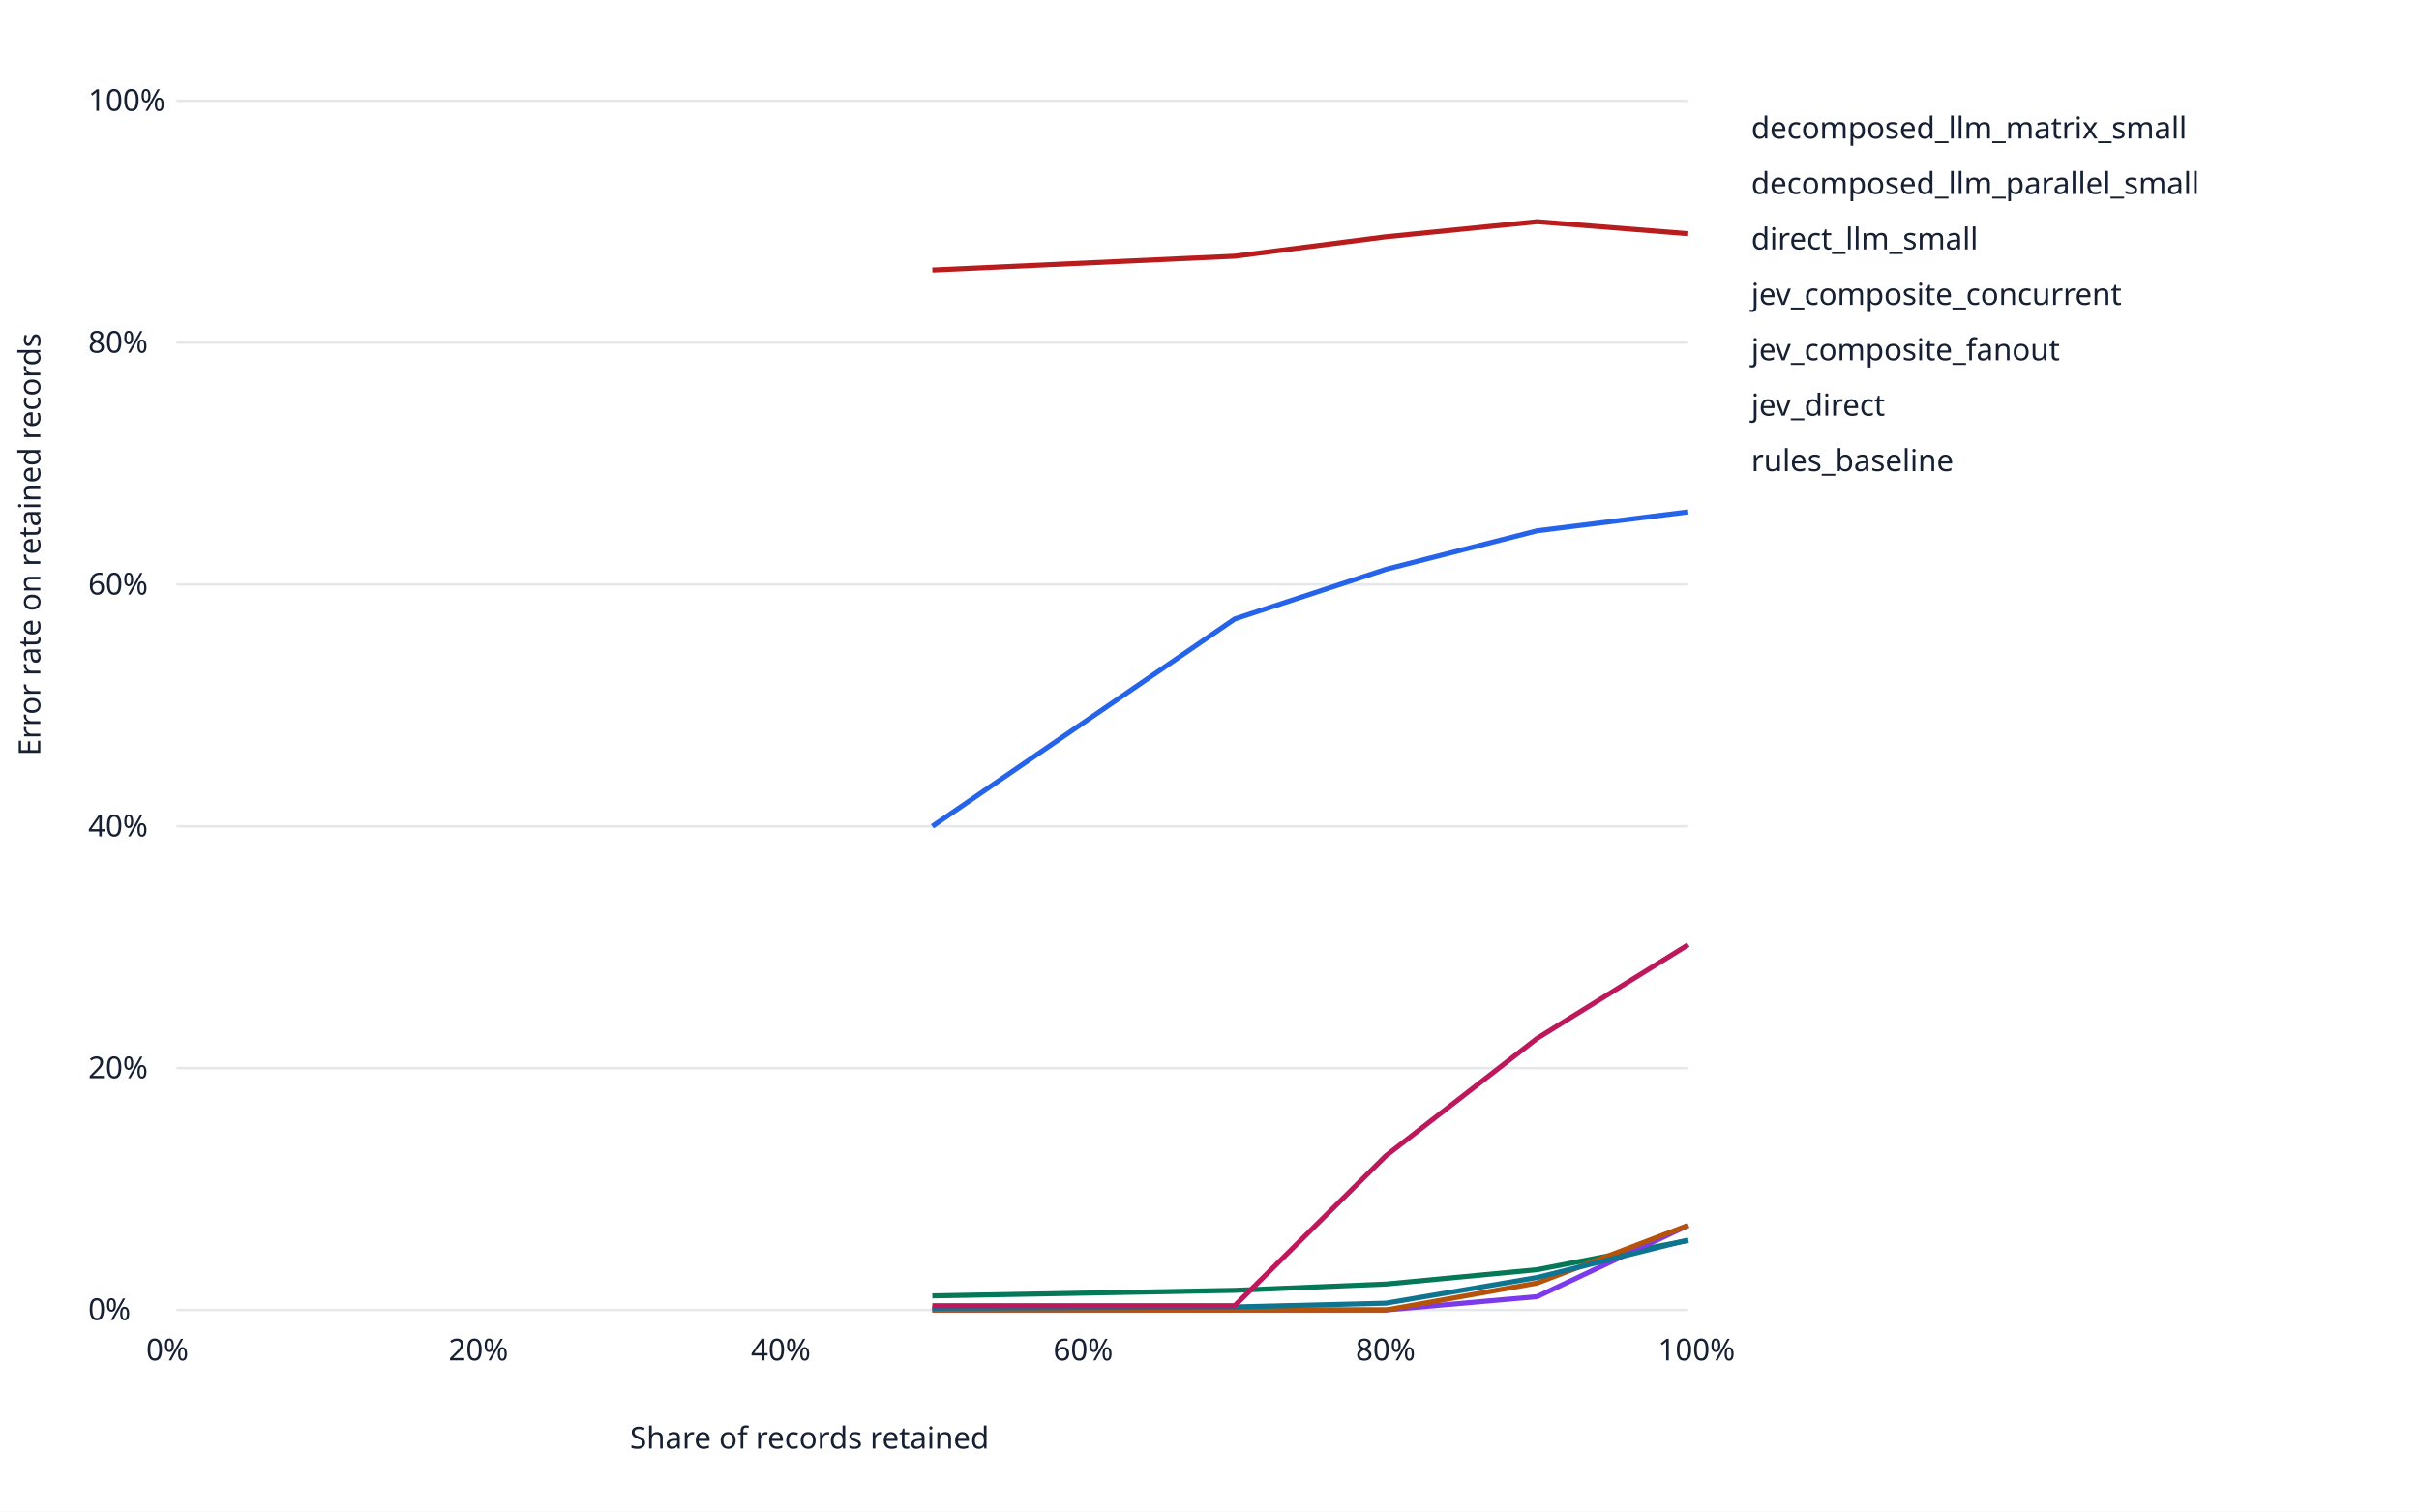
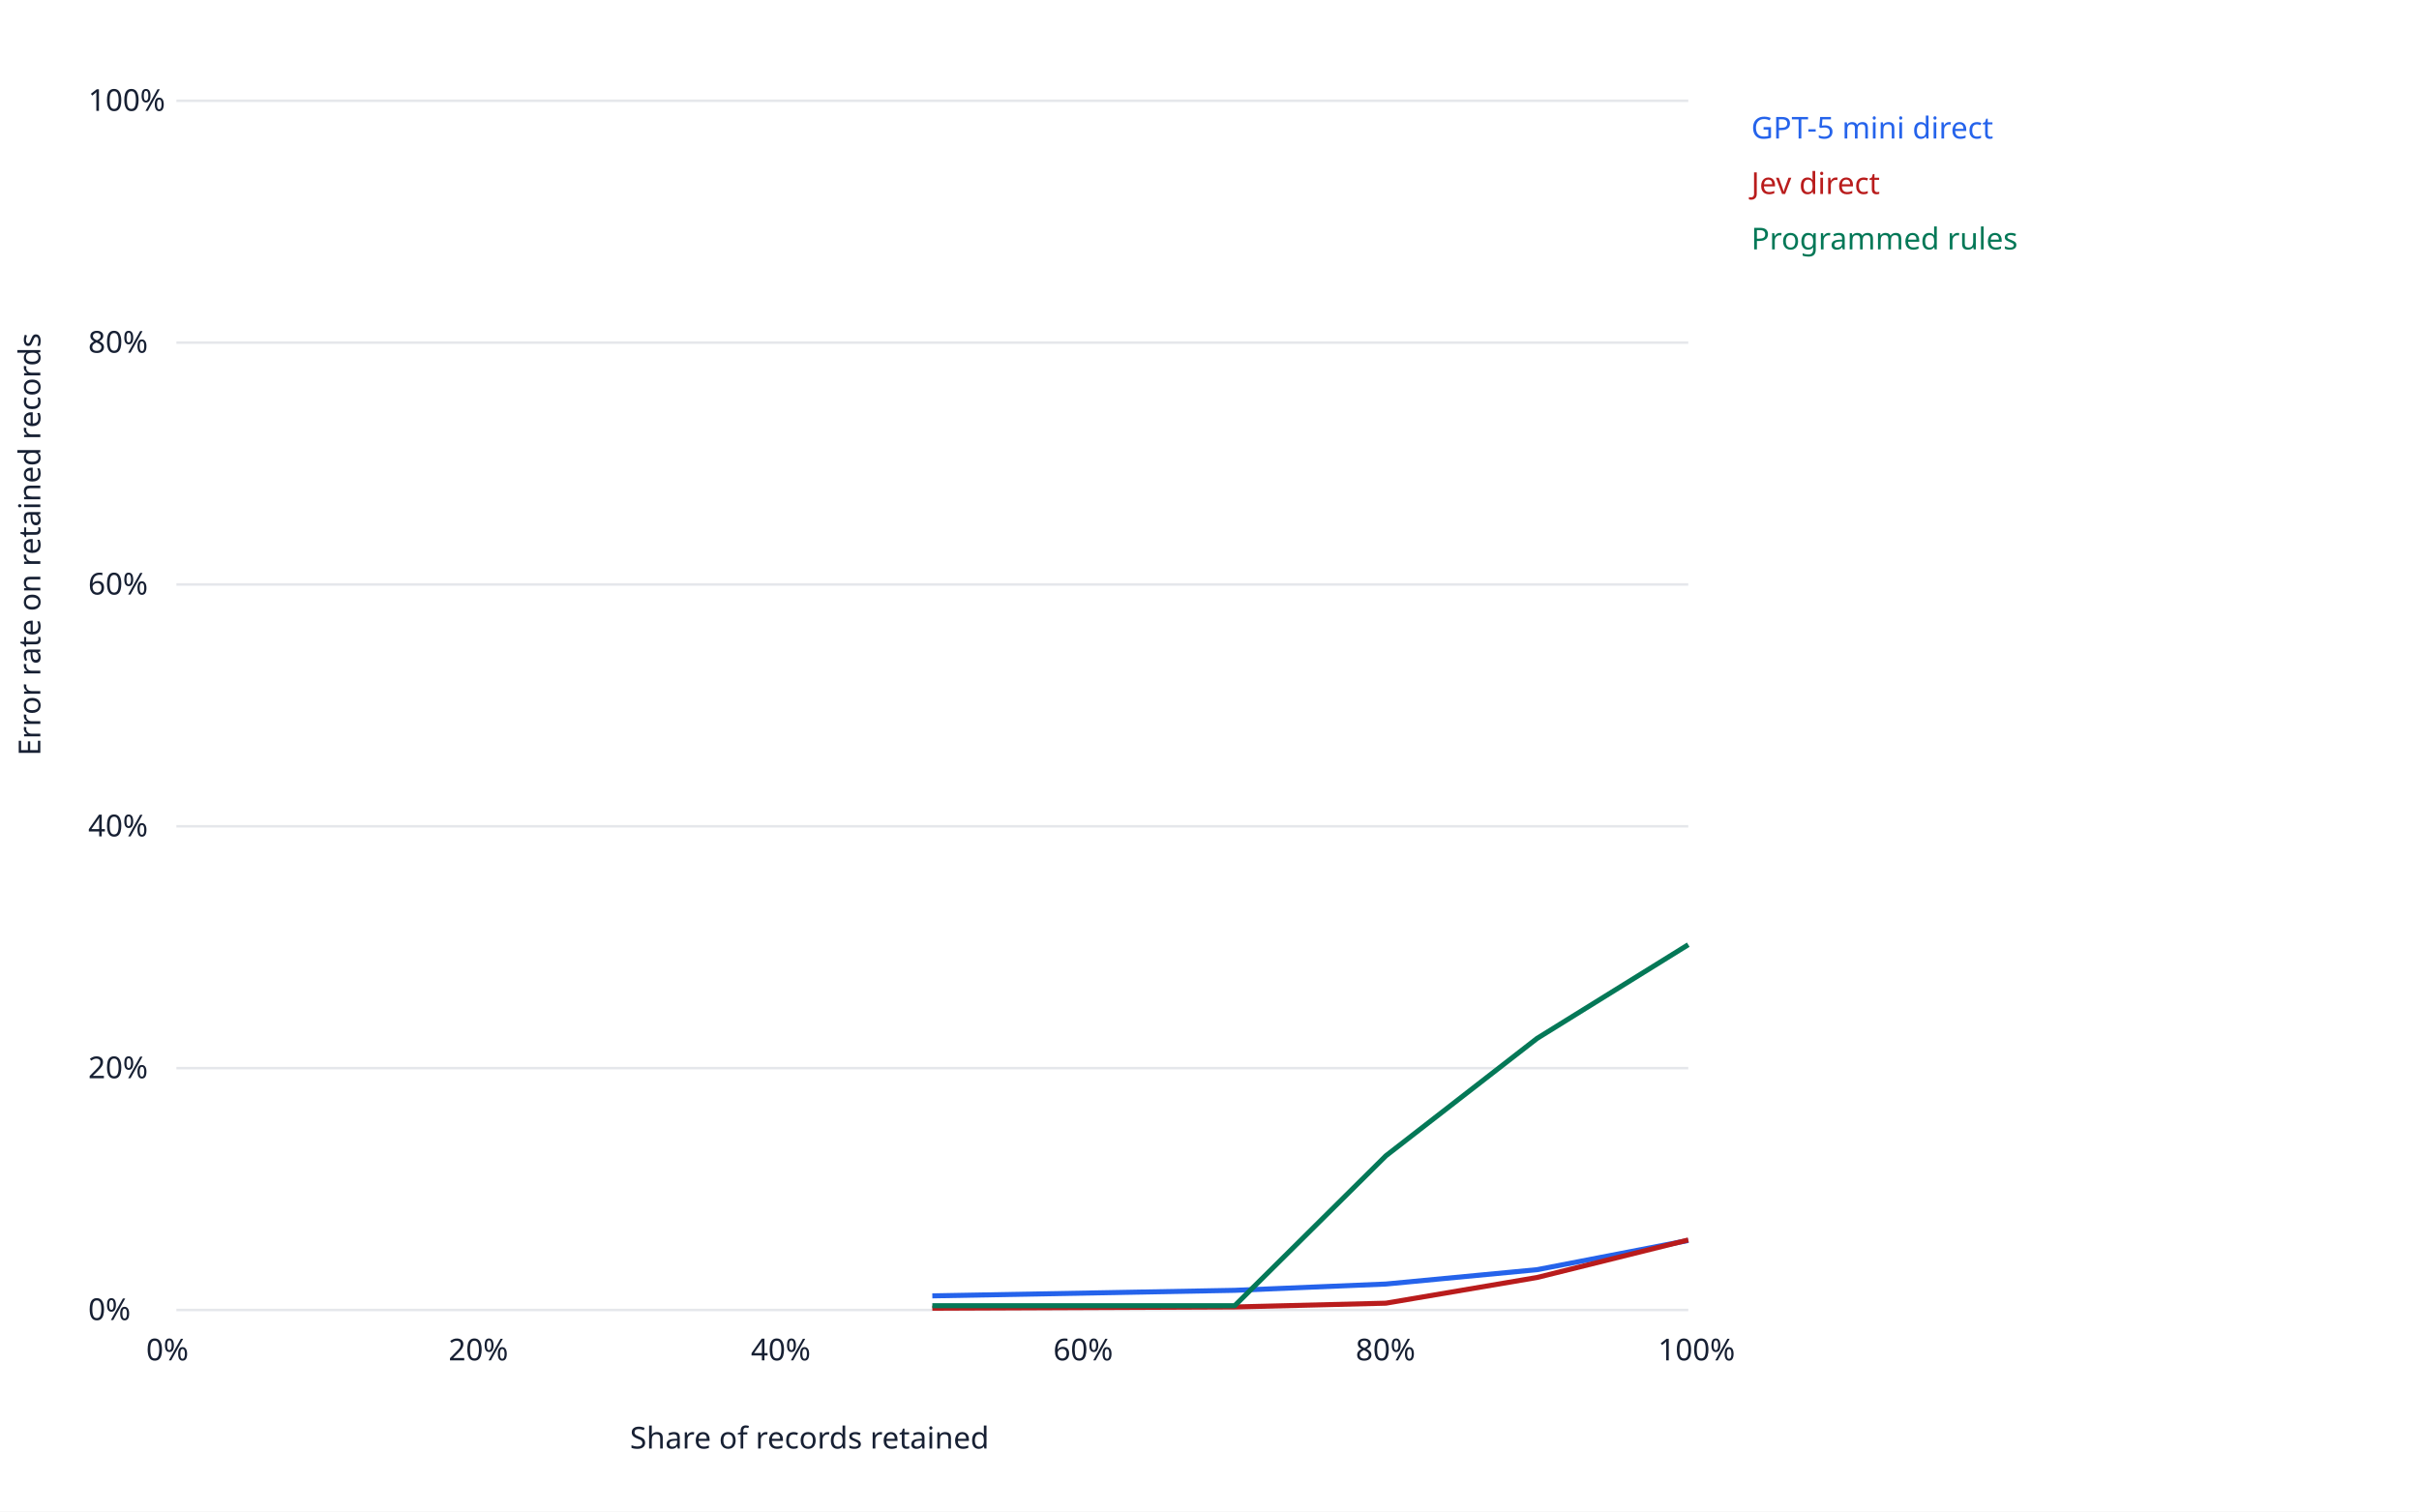
<svg xmlns="http://www.w3.org/2000/svg" width="960" height="600" viewBox="0 0 960 600" role="img" aria-label="Retained coverage versus error rate">
  <rect width="100%" height="100%" fill="white" />
  <style>text { font: 12px sans-serif; fill: #172033; }</style>
  <path d="M 70 40.0 H 670" stroke="#e5e7eb" />
  <text x="35" y="44.0">100%</text>
  <text x="58.0" y="540">0%</text>
  <path d="M 70 136.0 H 670" stroke="#e5e7eb" />
  <text x="35" y="140.0">80%</text>
  <text x="178.0" y="540">20%</text>
  <path d="M 70 232.0 H 670" stroke="#e5e7eb" />
  <text x="35" y="236.0">60%</text>
  <text x="298.0" y="540">40%</text>
  <path d="M 70 328.0 H 670" stroke="#e5e7eb" />
  <text x="35" y="332.0">40%</text>
  <text x="418.0" y="540">60%</text>
  <path d="M 70 424.0 H 670" stroke="#e5e7eb" />
  <text x="35" y="428.0">20%</text>
  <text x="538.0" y="540">80%</text>
  <path d="M 70 520.0 H 670" stroke="#e5e7eb" />
  <text x="35" y="524.0">0%</text>
  <text x="658.0" y="540">100%</text>
-   <polyline points="370.0,328.0 490.0,245.7 550.0,226.0 610.0,210.7 670.0,203.2" fill="none" stroke="#2563eb" stroke-width="2" />
-   <text x="695" y="55" fill="#2563eb">decomposed_llm_matrix_small</text>
-   <polyline points="370.0,107.2 490.0,101.7 550.0,94.0 610.0,88.0 670.0,92.8" fill="none" stroke="#b91c1c" stroke-width="2" />
-   <text x="695" y="77" fill="#b91c1c">decomposed_llm_parallel_small</text>
-   <polyline points="370.0,514.4 490.0,512.2 550.0,509.7 610.0,504.0 670.0,492.4" fill="none" stroke="#047857" stroke-width="2" />
-   <text x="695" y="99" fill="#047857">direct_llm_small</text>
-   <polyline points="370.0,520.0 490.0,520.0 550.0,520.0 610.0,514.7 670.0,486.4" fill="none" stroke="#7c3aed" stroke-width="2" />
-   <text x="695" y="121" fill="#7c3aed">jev_composite_concurrent</text>
-   <polyline points="370.0,520.0 490.0,520.0 550.0,520.0 610.0,509.3 670.0,486.4" fill="none" stroke="#b45309" stroke-width="2" />
-   <text x="695" y="143" fill="#b45309">jev_composite_fanout</text>
-   <polyline points="370.0,519.3 490.0,518.8 550.0,517.3 610.0,507.1 670.0,492.2" fill="none" stroke="#0e7490" stroke-width="2" />
-   <text x="695" y="165" fill="#0e7490">jev_direct</text>
-   <polyline points="370.0,518.3 490.0,518.3 550.0,458.8 610.0,412.2 670.0,375.0" fill="none" stroke="#be185d" stroke-width="2" />
-   <text x="695" y="187" fill="#be185d">rules_baseline</text>
+   <polyline points="370.0,514.4 490.0,512.2 550.0,509.7 610.0,504.0 670.0,492.4" fill="none" stroke="#2563eb" stroke-width="2" />
+   <text x="695" y="55" style="fill:#2563eb">GPT-5 mini direct</text>
+   <polyline points="370.0,519.3 490.0,518.8 550.0,517.3 610.0,507.1 670.0,492.2" fill="none" stroke="#b91c1c" stroke-width="2" />
+   <text x="695" y="77" style="fill:#b91c1c">Jev direct</text>
+   <polyline points="370.0,518.3 490.0,518.3 550.0,458.8 610.0,412.2 670.0,375.0" fill="none" stroke="#047857" stroke-width="2" />
+   <text x="695" y="99" style="fill:#047857">Programmed rules</text>
  <text x="250" y="575">Share of records retained</text>
  <text x="16" y="300" transform="rotate(-90 16 300)">Error rate on retained records</text>
</svg>
